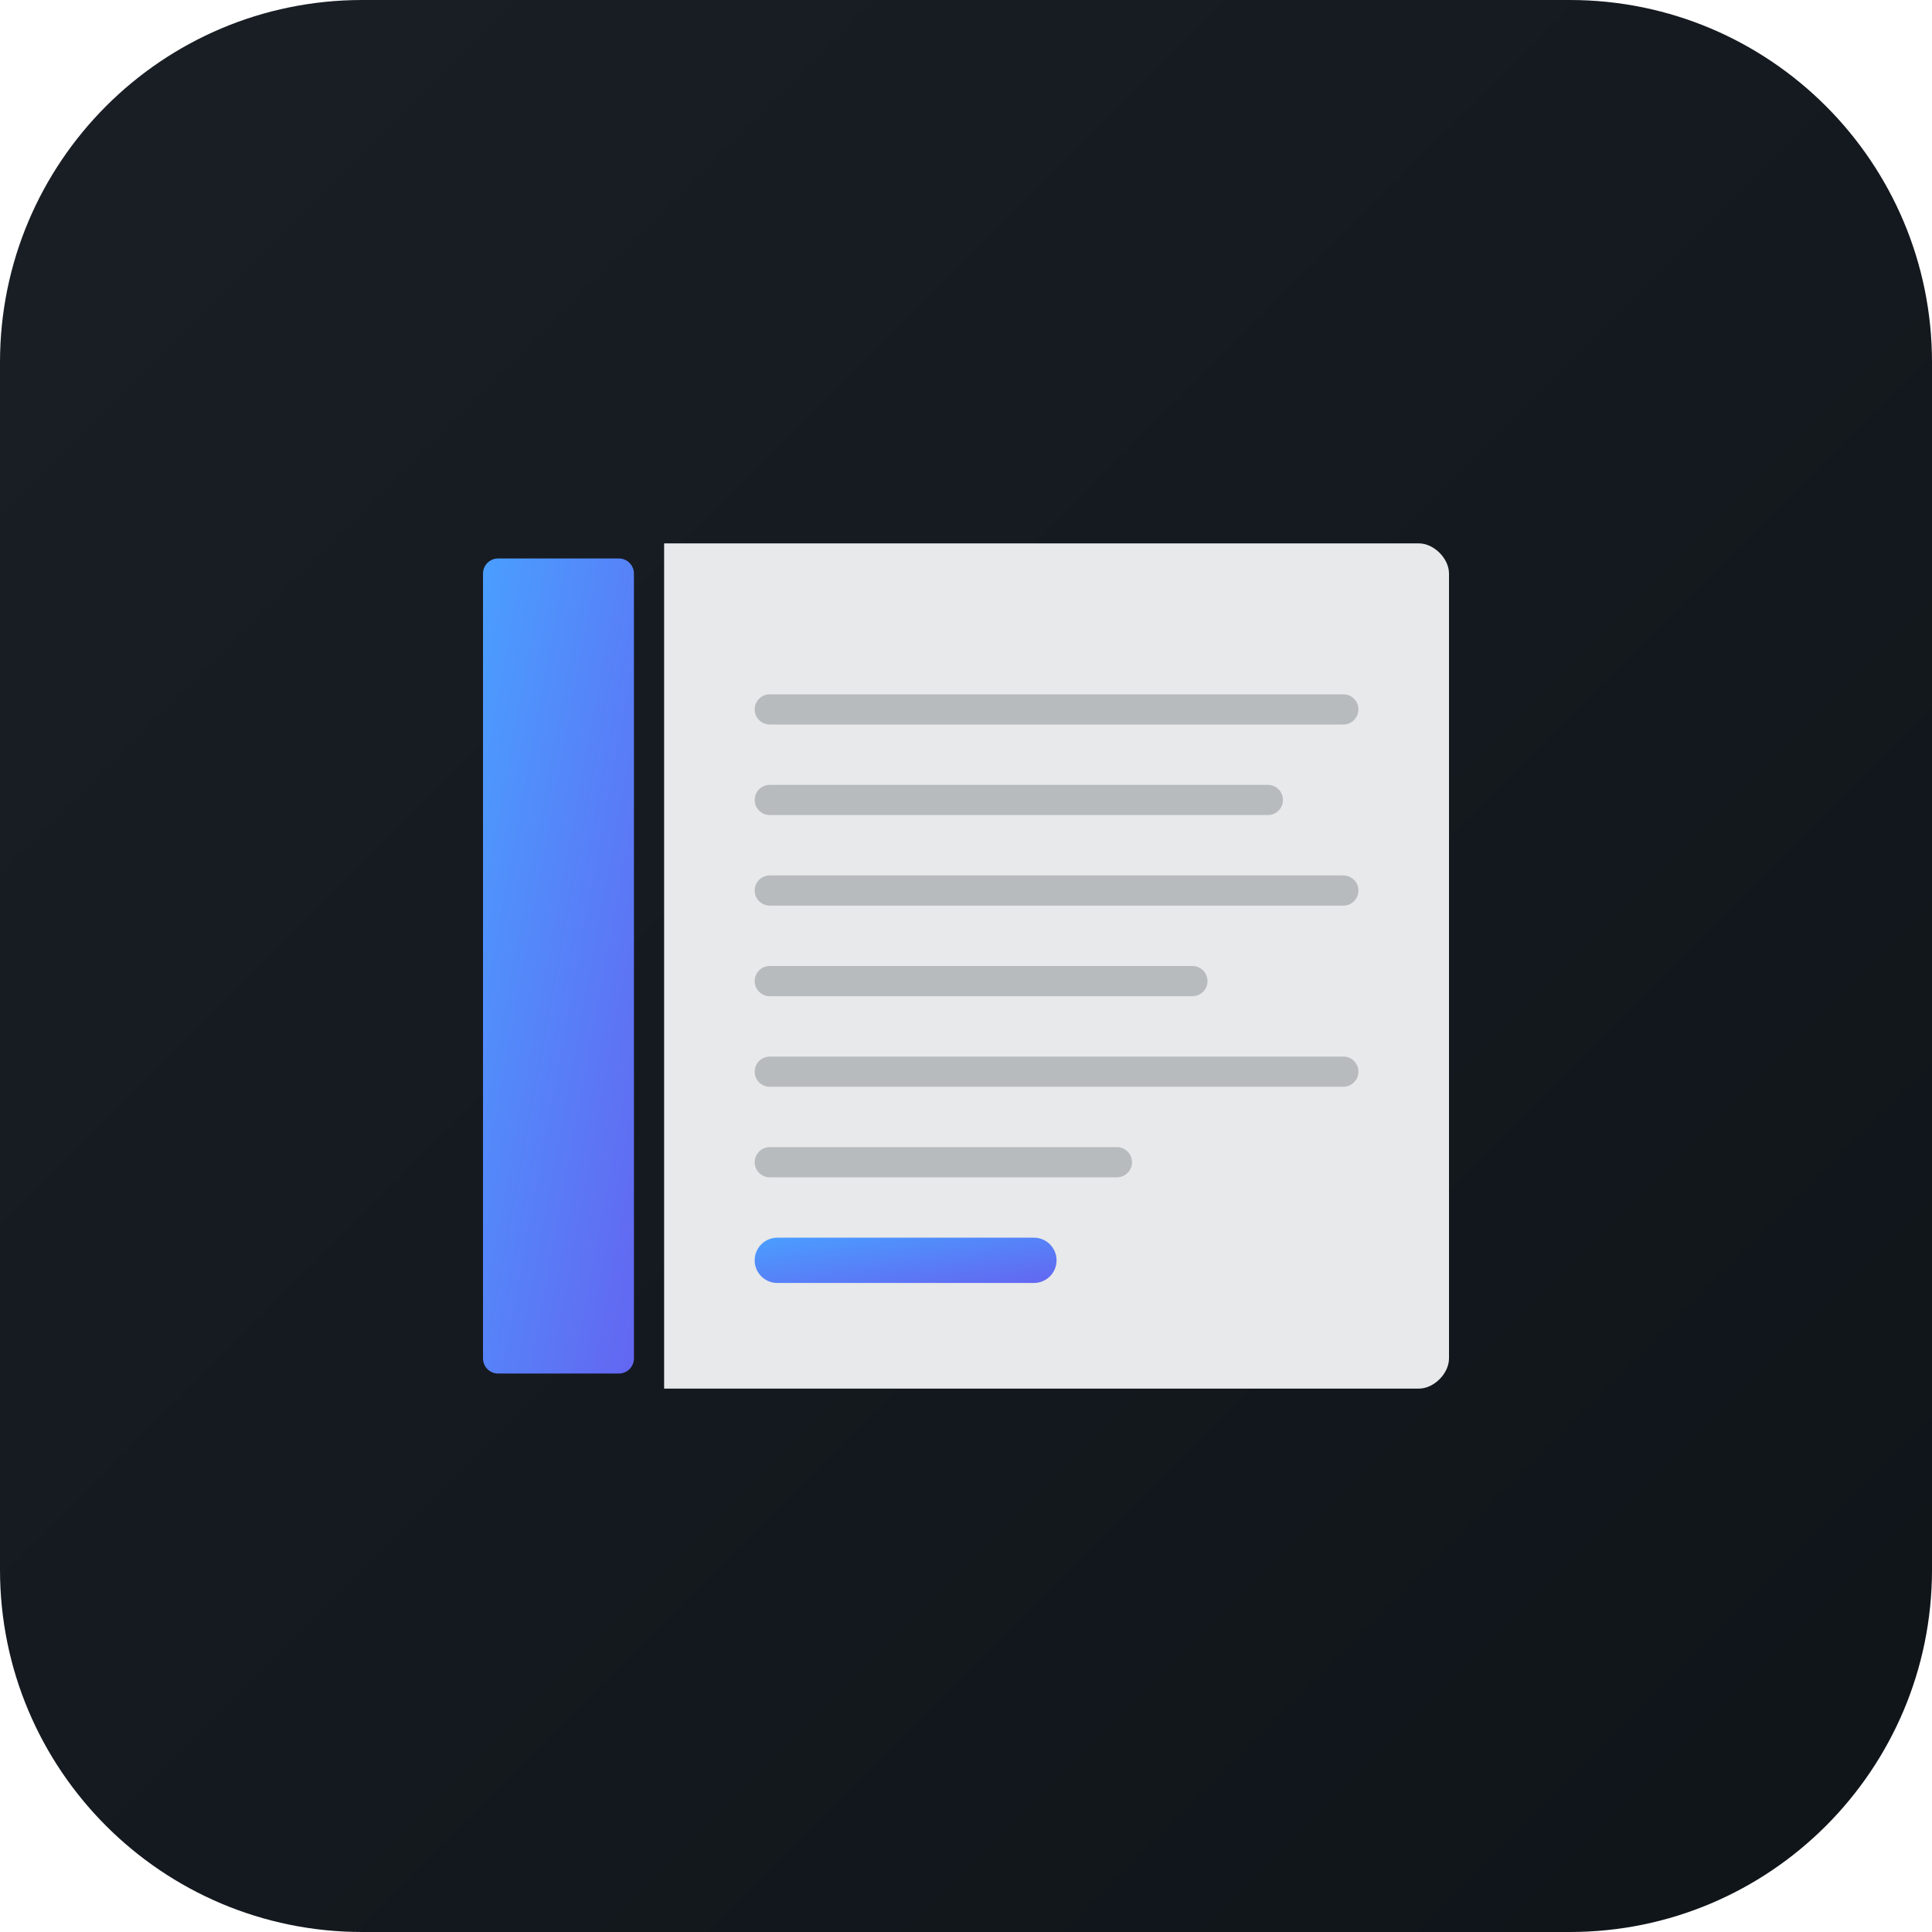
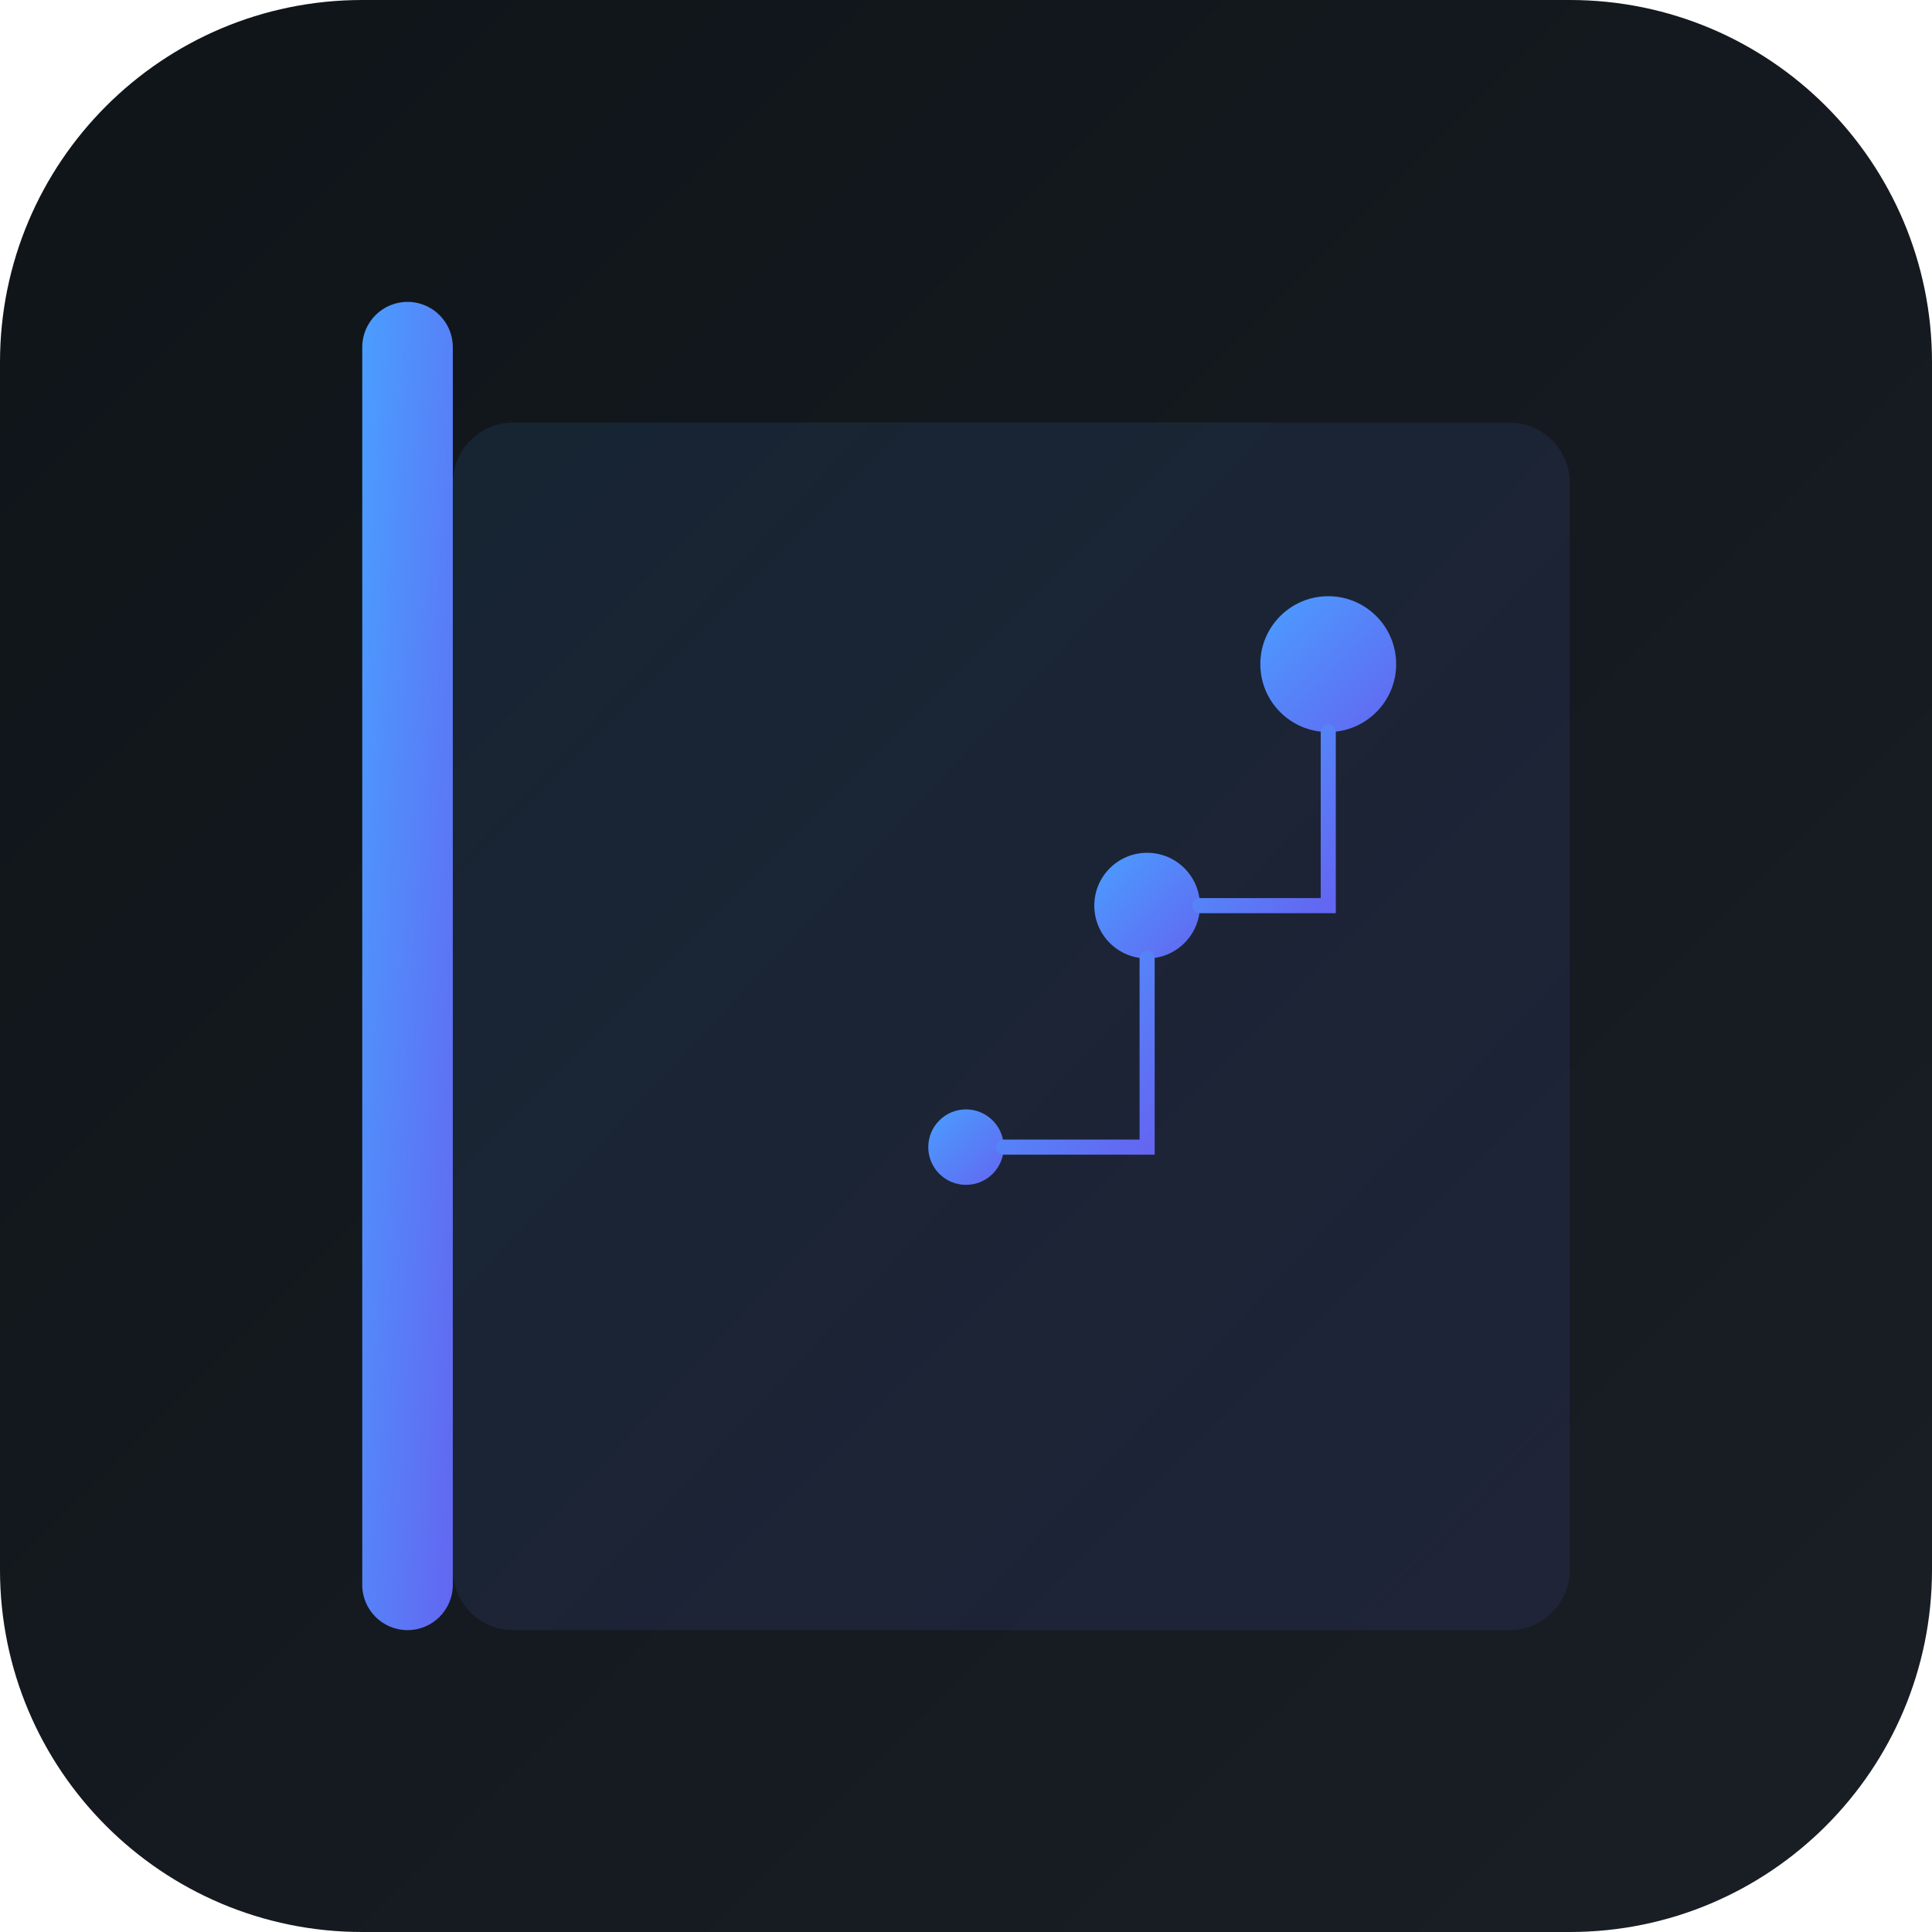
- <svg xmlns="http://www.w3.org/2000/svg" viewBox="0 0 512 512">
+ <svg xmlns="http://www.w3.org/2000/svg" viewBox="0 0 512 512" width="512" height="512">
  <defs>
    <linearGradient id="bg" x1="0%" y1="0%" x2="100%" y2="100%">
-       <stop offset="0%" style="stop-color:#1a1f26" />
-       <stop offset="100%" style="stop-color:#0f1419" />
+       <stop offset="0%" style="stop-color:#0f1419" />
+       <stop offset="100%" style="stop-color:#1a1f26" />
    </linearGradient>
    <linearGradient id="accent" x1="0%" y1="0%" x2="100%" y2="100%">
      <stop offset="0%" style="stop-color:#4a9eff" />
      <stop offset="100%" style="stop-color:#6366f1" />
    </linearGradient>
  </defs>
  <rect width="512" height="512" rx="96" fill="url(#bg)" />
-   <g transform="translate(128, 128)">
-     <rect x="0" y="20" width="40" height="216" rx="4" fill="url(#accent)" />
-     <path d="M48 16 L248 16 C252 16 256 20 256 24 L256 232 C256 236 252 240 248 240 L48 240 L48 16 Z" fill="#e7e9ea" />
-     <rect x="72" y="56" width="160" height="8" rx="4" fill="#71767b" opacity="0.4" />
-     <rect x="72" y="80" width="140" height="8" rx="4" fill="#71767b" opacity="0.4" />
-     <rect x="72" y="104" width="160" height="8" rx="4" fill="#71767b" opacity="0.4" />
-     <rect x="72" y="128" width="120" height="8" rx="4" fill="#71767b" opacity="0.4" />
-     <rect x="72" y="152" width="160" height="8" rx="4" fill="#71767b" opacity="0.4" />
-     <rect x="72" y="176" width="100" height="8" rx="4" fill="#71767b" opacity="0.4" />
-     <rect x="72" y="200" width="80" height="12" rx="6" fill="url(#accent)" />
-   </g>
+   <rect x="96" y="80" width="24" height="352" rx="12" fill="url(#accent)" />
+   <rect x="120" y="112" width="296" height="320" rx="16" fill="url(#accent)" opacity="0.1" />
+   <line x1="160" y1="176" x2="352" y2="176" stroke="url(#accent)" stroke-width="14" stroke-linecap="round" />
+   <line x1="160" y1="240" x2="304" y2="240" stroke="url(#accent)" stroke-width="14" stroke-linecap="round" />
+   <line x1="160" y1="304" x2="256" y2="304" stroke="url(#accent)" stroke-width="14" stroke-linecap="round" />
+   <circle cx="352" cy="176" r="18" fill="url(#accent)" />
+   <circle cx="304" cy="240" r="14" fill="url(#accent)" />
+   <circle cx="256" cy="304" r="10" fill="url(#accent)" />
+   <path d="M352 194 L352 240 L318 240" stroke="url(#accent)" stroke-width="4" fill="none" stroke-linecap="round" />
+   <path d="M304 254 L304 304 L266 304" stroke="url(#accent)" stroke-width="4" fill="none" stroke-linecap="round" />
</svg>
